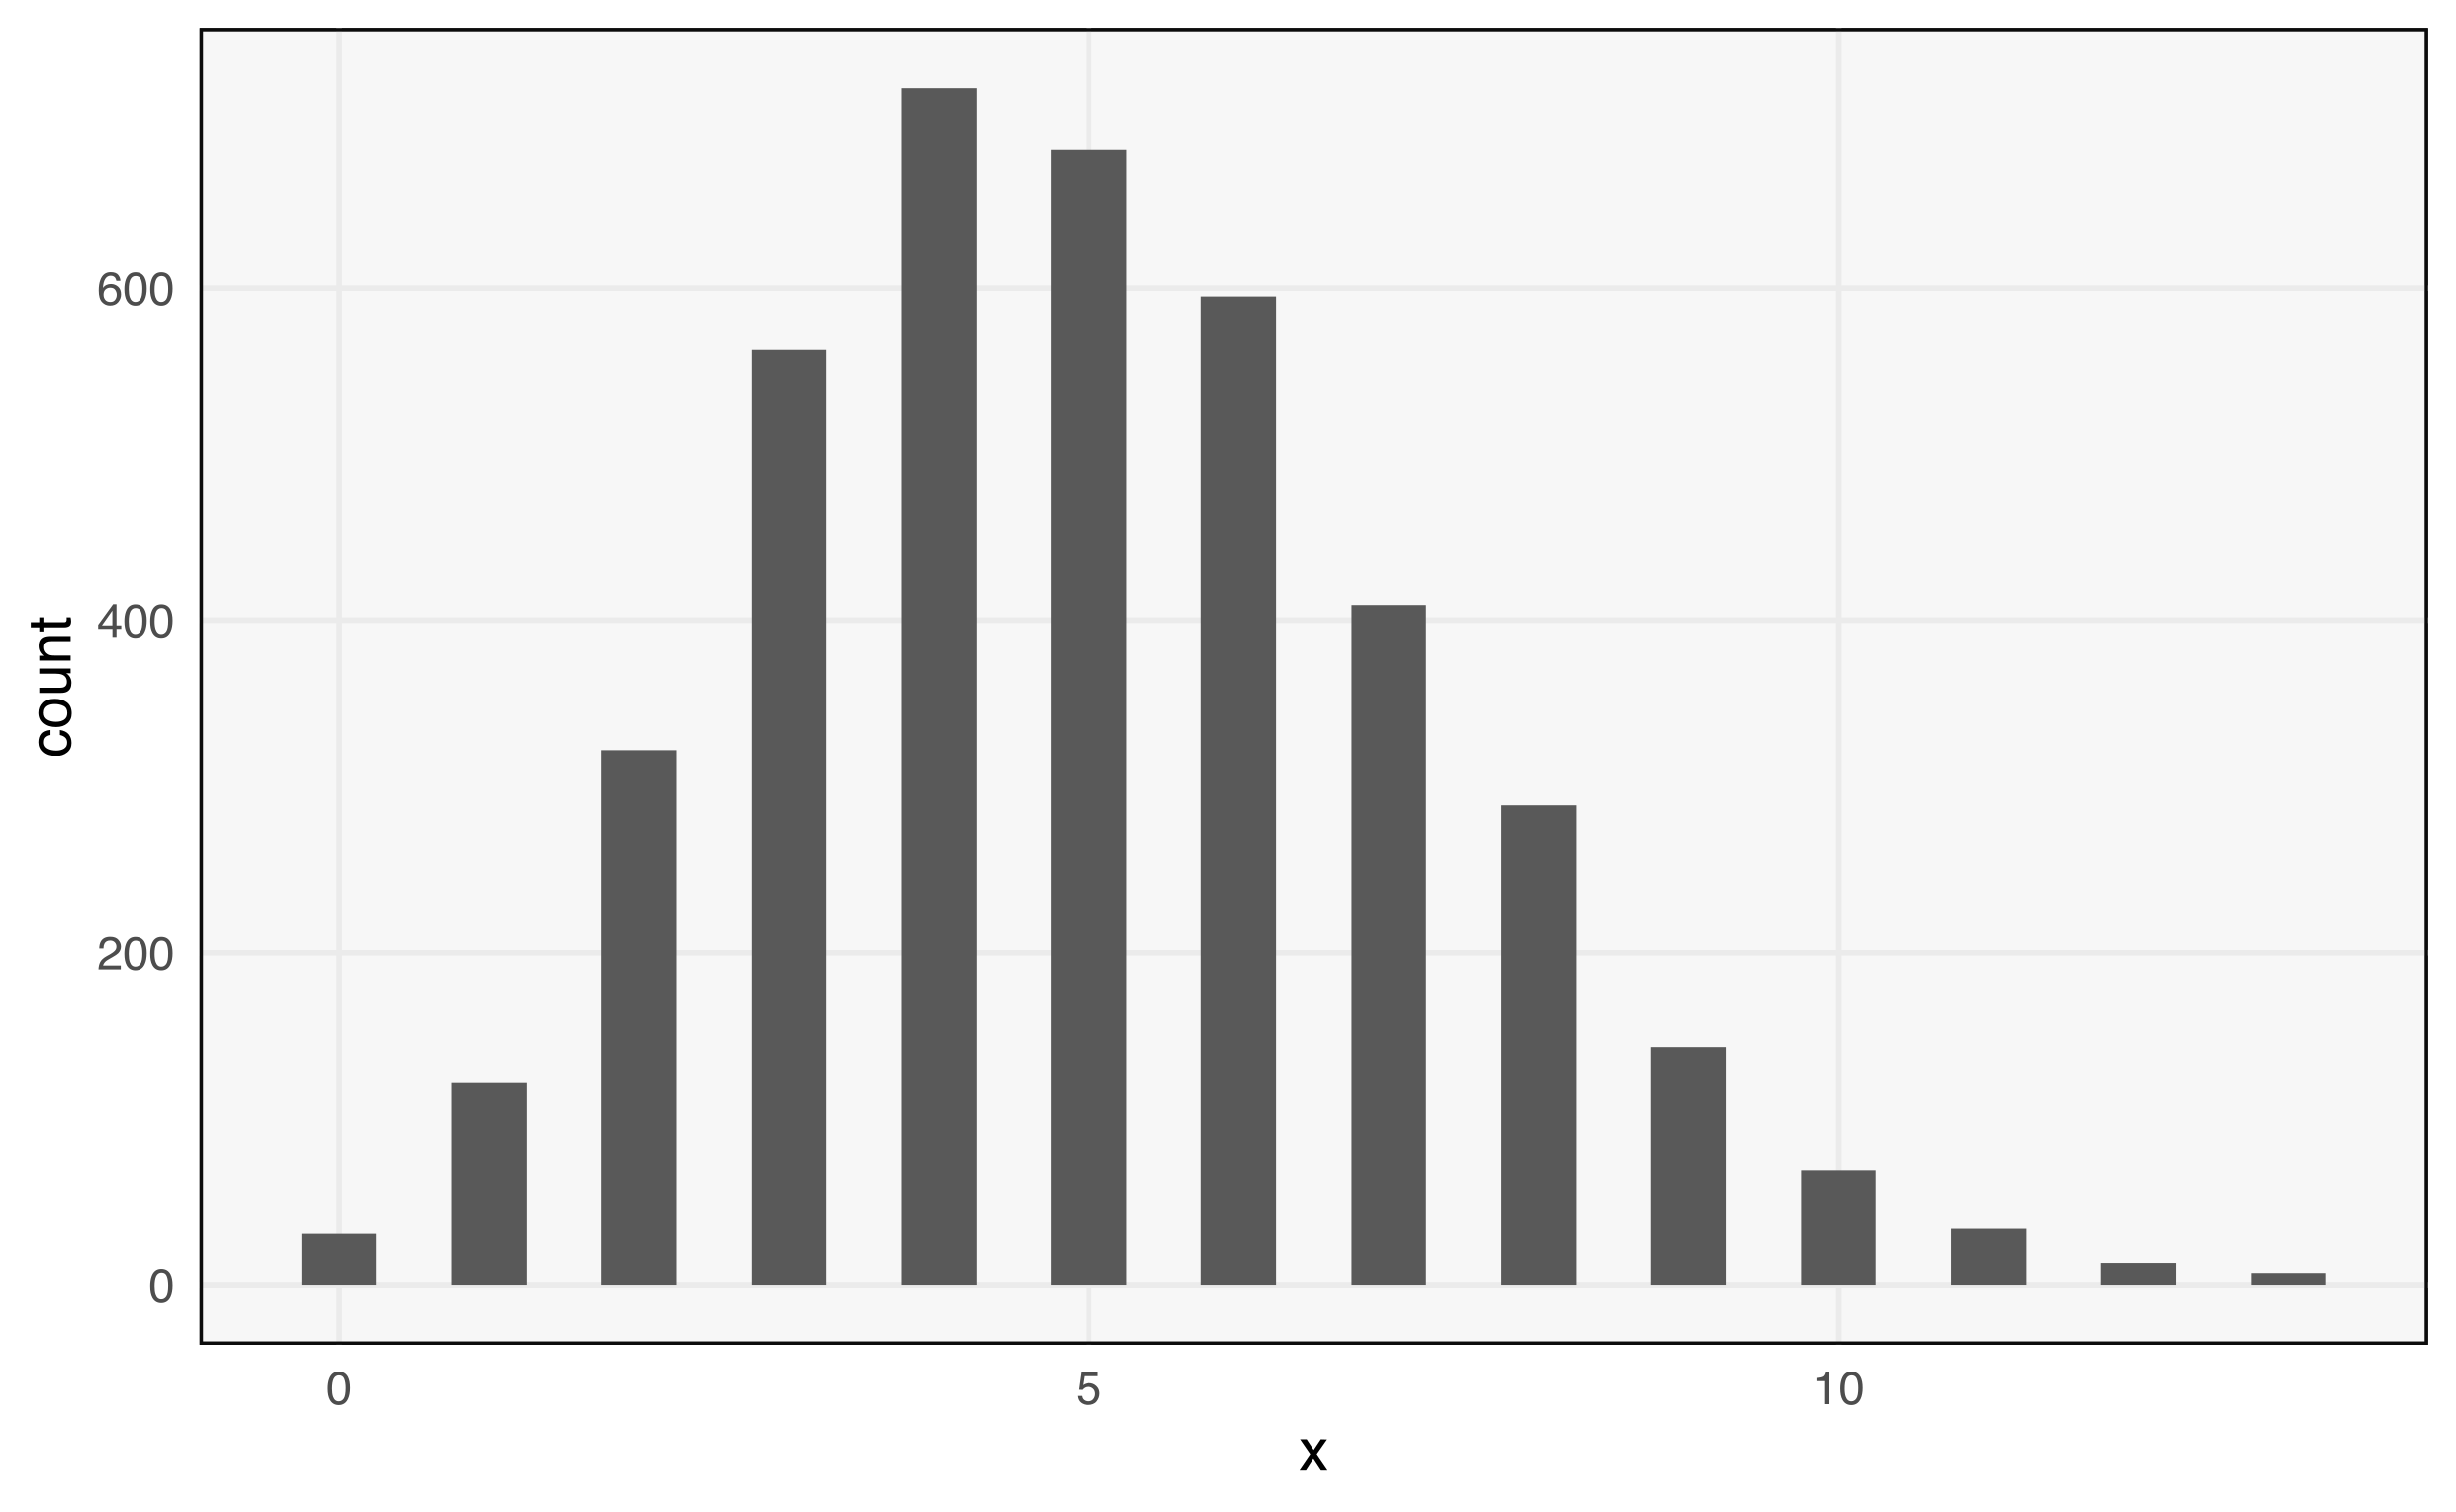
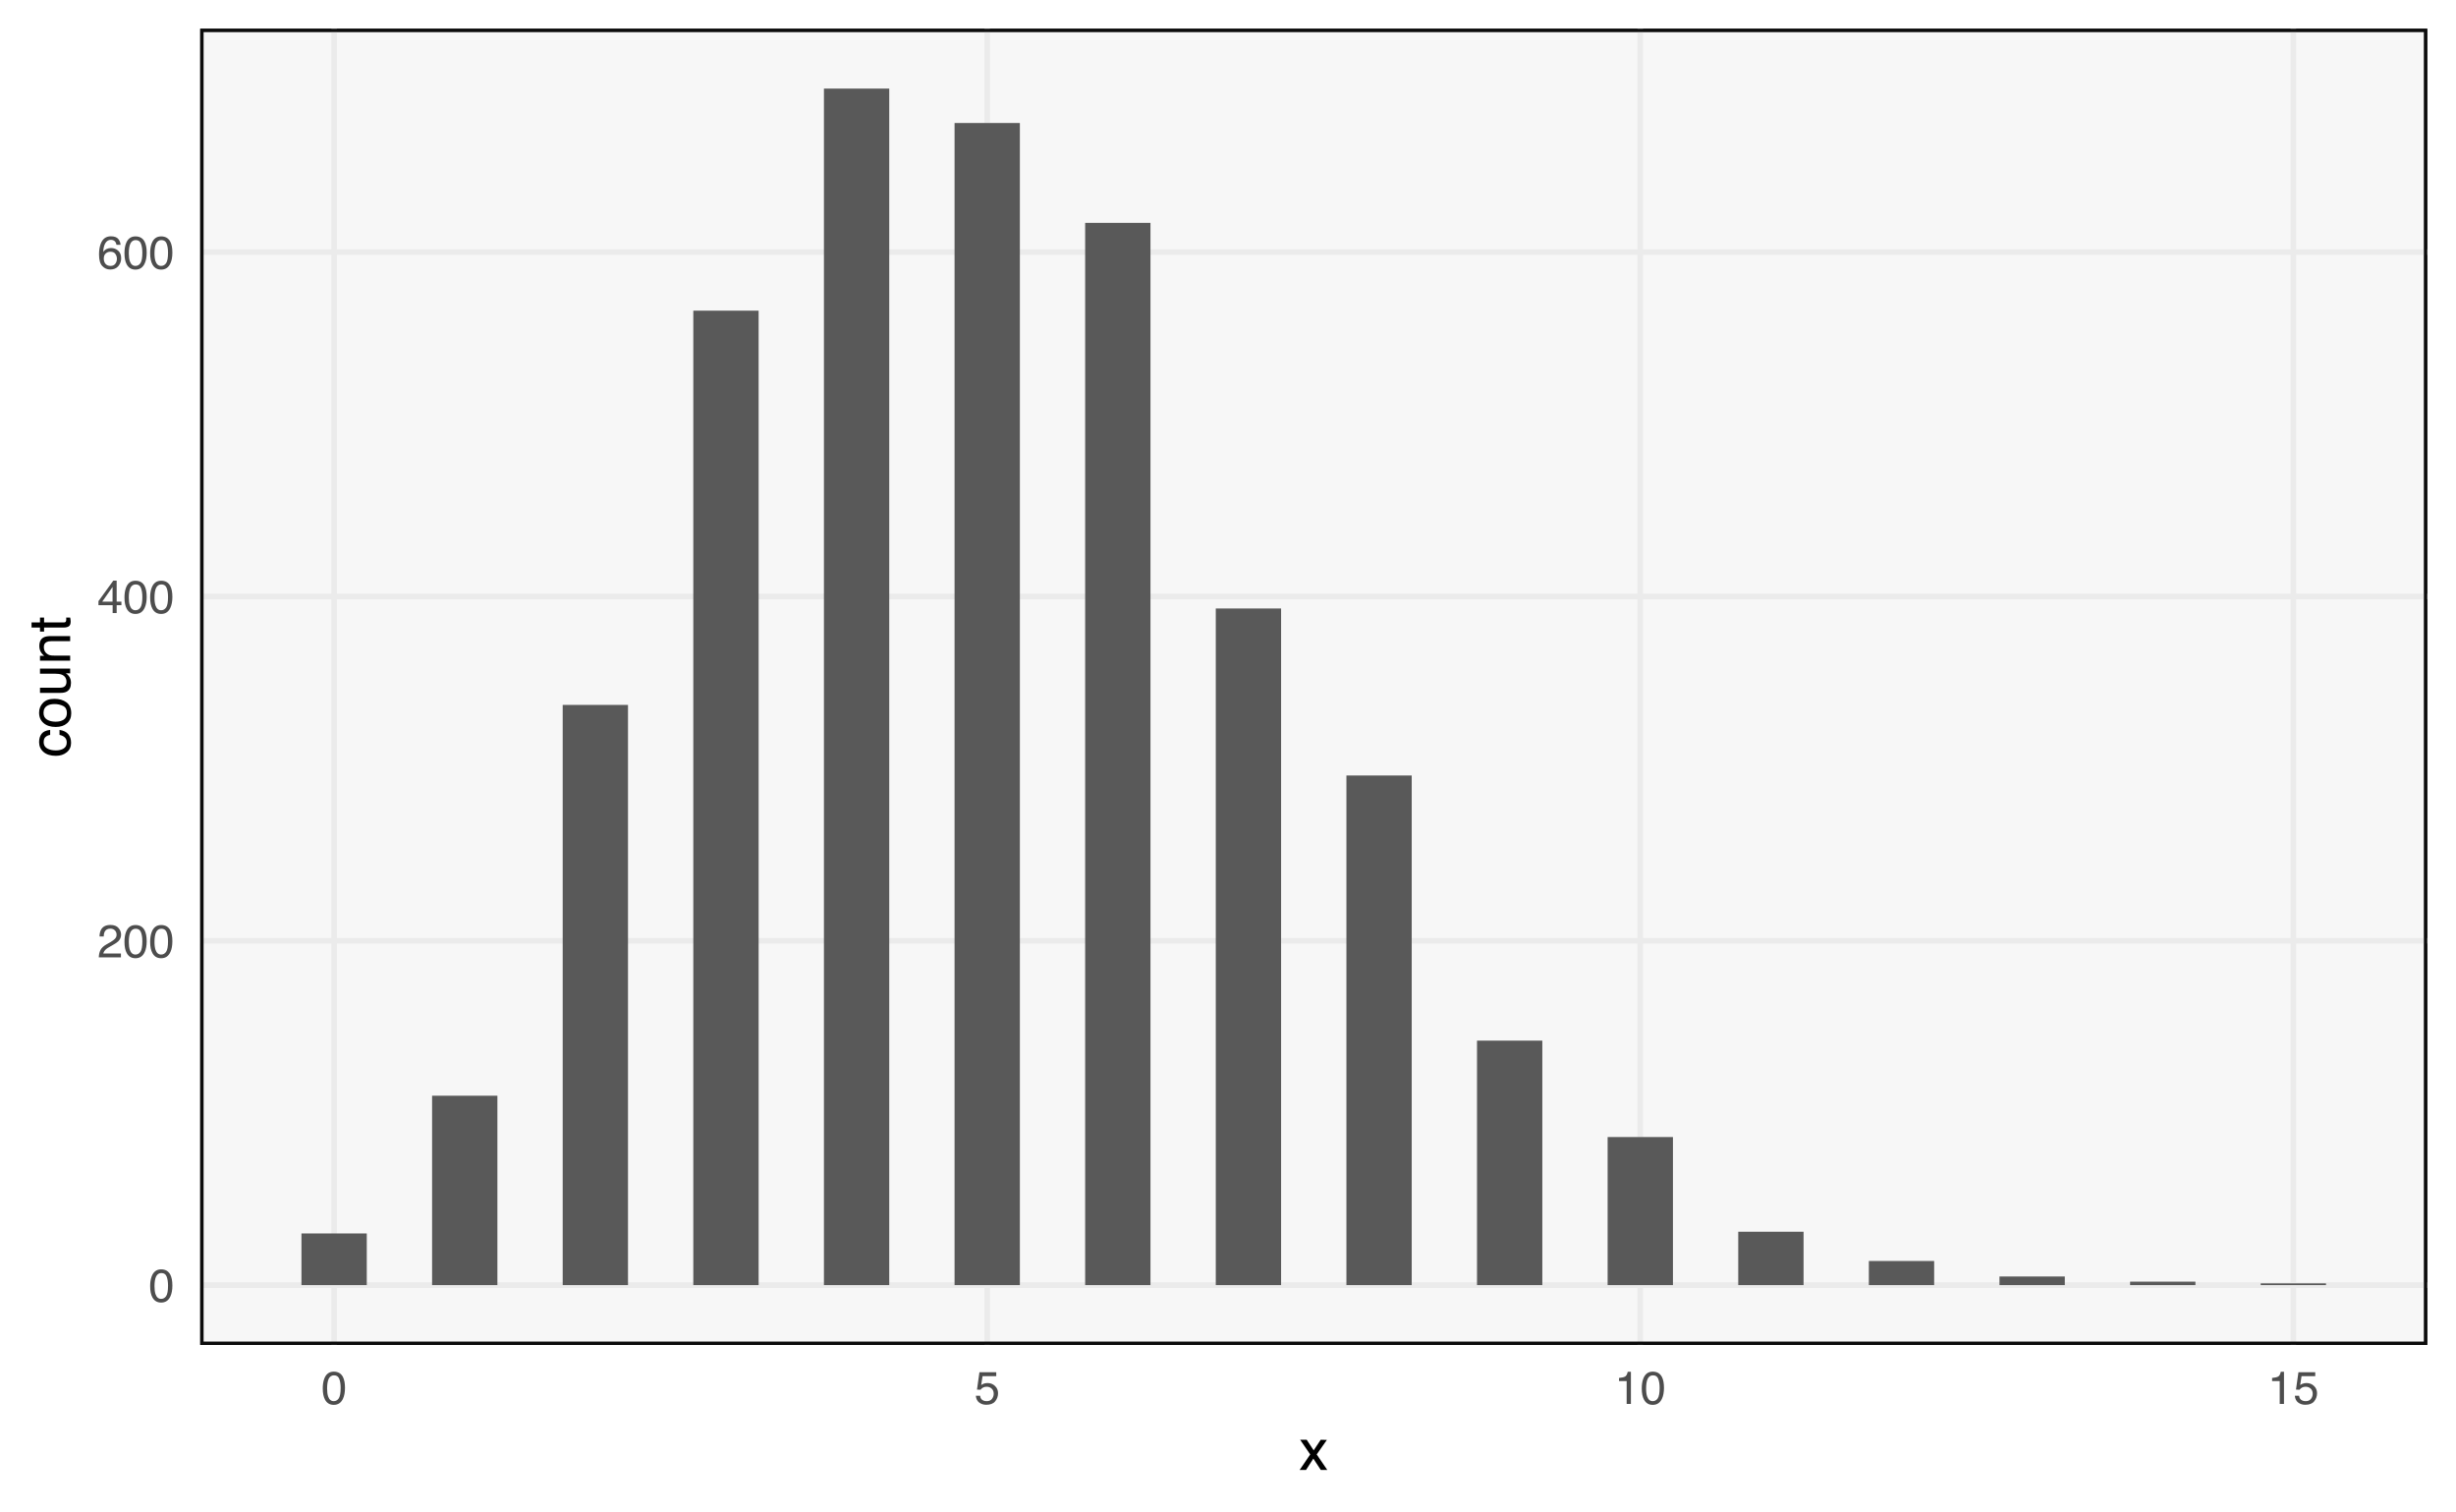
<svg xmlns="http://www.w3.org/2000/svg" xmlns:xlink="http://www.w3.org/1999/xlink" width="468pt" height="288pt" viewBox="0 0 468 288" version="1.1">
  <defs>
    <g>
      <symbol overflow="visible" id="glyph0-0">
        <path style="stroke:none;" d="M 0.281 0 L 0.281 -6.312 L 5.297 -6.312 L 5.297 0 Z M 4.5 -0.797 L 4.5 -5.516 L 1.078 -5.516 L 1.078 -0.797 Z M 4.5 -0.797 " />
      </symbol>
      <symbol overflow="visible" id="glyph0-1">
        <path style="stroke:none;" d="M 2.375 -6.156 C 3.176 -6.156 3.754 -5.828 4.109 -5.172 C 4.379 -4.66 4.516 -3.961 4.516 -3.078 C 4.516 -2.242 4.391 -1.555 4.141 -1.016 C 3.785 -0.223 3.195 0.172 2.375 0.172 C 1.633 0.172 1.082 -0.148 0.719 -0.797 C 0.426 -1.328 0.281 -2.047 0.281 -2.953 C 0.281 -3.648 0.367 -4.25 0.547 -4.75 C 0.879 -5.688 1.488 -6.156 2.375 -6.156 Z M 2.375 -0.531 C 2.77 -0.531 3.086 -0.707 3.328 -1.062 C 3.566 -1.426 3.688 -2.086 3.688 -3.047 C 3.688 -3.754 3.598 -4.332 3.422 -4.781 C 3.254 -5.227 2.922 -5.453 2.422 -5.453 C 1.973 -5.453 1.641 -5.238 1.422 -4.812 C 1.211 -4.383 1.109 -3.754 1.109 -2.922 C 1.109 -2.297 1.176 -1.789 1.312 -1.406 C 1.52 -0.82 1.875 -0.531 2.375 -0.531 Z M 2.375 -0.531 " />
      </symbol>
      <symbol overflow="visible" id="glyph0-2">
        <path style="stroke:none;" d="M 0.281 0 C 0.301 -0.531 0.406 -0.988 0.594 -1.375 C 0.789 -1.77 1.164 -2.129 1.719 -2.453 L 2.547 -2.922 C 2.91 -3.141 3.164 -3.328 3.312 -3.484 C 3.551 -3.711 3.672 -3.984 3.672 -4.297 C 3.672 -4.648 3.562 -4.93 3.344 -5.141 C 3.133 -5.359 2.848 -5.469 2.484 -5.469 C 1.961 -5.469 1.598 -5.266 1.391 -4.859 C 1.285 -4.648 1.227 -4.352 1.219 -3.969 L 0.422 -3.969 C 0.43 -4.5 0.531 -4.938 0.719 -5.281 C 1.051 -5.875 1.645 -6.172 2.5 -6.172 C 3.195 -6.172 3.707 -5.977 4.031 -5.594 C 4.363 -5.219 4.531 -4.797 4.531 -4.328 C 4.531 -3.836 4.352 -3.414 4 -3.062 C 3.801 -2.863 3.441 -2.617 2.922 -2.328 L 2.344 -2 C 2.062 -1.844 1.836 -1.695 1.672 -1.562 C 1.391 -1.312 1.211 -1.035 1.141 -0.734 L 4.5 -0.734 L 4.5 0 Z M 0.281 0 " />
      </symbol>
      <symbol overflow="visible" id="glyph0-3">
        <path style="stroke:none;" d="M 2.906 -2.172 L 2.906 -4.969 L 0.938 -2.172 Z M 2.922 0 L 2.922 -1.5 L 0.219 -1.5 L 0.219 -2.266 L 3.047 -6.172 L 3.688 -6.172 L 3.688 -2.172 L 4.594 -2.172 L 4.594 -1.5 L 3.688 -1.5 L 3.688 0 Z M 2.922 0 " />
      </symbol>
      <symbol overflow="visible" id="glyph0-4">
        <path style="stroke:none;" d="M 2.578 -6.172 C 3.266 -6.172 3.742 -5.992 4.016 -5.641 C 4.285 -5.285 4.422 -4.922 4.422 -4.547 L 3.656 -4.547 C 3.602 -4.785 3.531 -4.973 3.438 -5.109 C 3.25 -5.367 2.961 -5.5 2.578 -5.5 C 2.148 -5.5 1.805 -5.297 1.547 -4.891 C 1.297 -4.492 1.156 -3.926 1.125 -3.188 C 1.301 -3.445 1.523 -3.641 1.797 -3.766 C 2.047 -3.879 2.32 -3.938 2.625 -3.938 C 3.133 -3.938 3.582 -3.77 3.969 -3.438 C 4.352 -3.113 4.547 -2.625 4.547 -1.969 C 4.547 -1.414 4.363 -0.922 4 -0.484 C 3.633 -0.055 3.117 0.156 2.453 0.156 C 1.867 0.156 1.367 -0.062 0.953 -0.5 C 0.535 -0.938 0.328 -1.672 0.328 -2.703 C 0.328 -3.461 0.422 -4.109 0.609 -4.641 C 0.961 -5.66 1.617 -6.172 2.578 -6.172 Z M 2.516 -0.531 C 2.922 -0.531 3.223 -0.664 3.422 -0.938 C 3.629 -1.207 3.734 -1.531 3.734 -1.906 C 3.734 -2.219 3.641 -2.516 3.453 -2.797 C 3.273 -3.086 2.953 -3.234 2.484 -3.234 C 2.148 -3.234 1.859 -3.125 1.609 -2.906 C 1.359 -2.688 1.234 -2.352 1.234 -1.906 C 1.234 -1.52 1.344 -1.191 1.562 -0.922 C 1.789 -0.66 2.109 -0.531 2.516 -0.531 Z M 2.516 -0.531 " />
      </symbol>
      <symbol overflow="visible" id="glyph0-5">
        <path style="stroke:none;" d="M 1.094 -1.562 C 1.133 -1.125 1.336 -0.82 1.703 -0.656 C 1.879 -0.57 2.094 -0.531 2.344 -0.531 C 2.801 -0.531 3.141 -0.676 3.359 -0.969 C 3.578 -1.258 3.688 -1.582 3.688 -1.938 C 3.688 -2.363 3.555 -2.691 3.297 -2.922 C 3.035 -3.16 2.719 -3.281 2.344 -3.281 C 2.082 -3.281 1.852 -3.227 1.656 -3.125 C 1.469 -3.02 1.305 -2.879 1.172 -2.703 L 0.5 -2.734 L 0.969 -6.047 L 4.172 -6.047 L 4.172 -5.297 L 1.562 -5.297 L 1.297 -3.594 C 1.43 -3.695 1.566 -3.773 1.703 -3.828 C 1.93 -3.93 2.195 -3.984 2.5 -3.984 C 3.062 -3.984 3.535 -3.801 3.922 -3.438 C 4.316 -3.07 4.516 -2.609 4.516 -2.047 C 4.516 -1.461 4.332 -0.945 3.969 -0.5 C 3.613 -0.062 3.047 0.156 2.266 0.156 C 1.754 0.156 1.305 0.016 0.922 -0.266 C 0.547 -0.547 0.332 -0.977 0.281 -1.562 Z M 1.094 -1.562 " />
      </symbol>
      <symbol overflow="visible" id="glyph0-6">
        <path style="stroke:none;" d="M 0.844 -4.359 L 0.844 -4.953 C 1.395 -5.004 1.781 -5.094 2 -5.219 C 2.227 -5.344 2.395 -5.645 2.5 -6.125 L 3.109 -6.125 L 3.109 0 L 2.297 0 L 2.297 -4.359 Z M 0.844 -4.359 " />
      </symbol>
      <symbol overflow="visible" id="glyph1-0">
        <path style="stroke:none;" d="M 0.359 0 L 0.359 -7.891 L 6.625 -7.891 L 6.625 0 Z M 5.625 -0.984 L 5.625 -6.906 L 1.344 -6.906 L 1.344 -0.984 Z M 5.625 -0.984 " />
      </symbol>
      <symbol overflow="visible" id="glyph1-1">
        <path style="stroke:none;" d="M 0.156 -5.75 L 1.406 -5.75 L 2.734 -3.734 L 4.078 -5.75 L 5.25 -5.719 L 3.312 -2.953 L 5.328 0 L 4.094 0 L 2.672 -2.156 L 1.281 0 L 0.062 0 L 2.078 -2.953 Z M 0.156 -5.75 " />
      </symbol>
      <symbol overflow="visible" id="glyph2-0">
        <path style="stroke:none;" d="M 0 -0.359 L -7.891 -0.359 L -7.891 -6.625 L 0 -6.625 Z M -0.984 -5.625 L -6.906 -5.625 L -6.906 -1.344 L -0.984 -1.344 Z M -0.984 -5.625 " />
      </symbol>
      <symbol overflow="visible" id="glyph2-1">
        <path style="stroke:none;" d="M -5.922 -2.922 C -5.922 -3.578 -5.758 -4.109 -5.438 -4.516 C -5.125 -4.922 -4.582 -5.164 -3.812 -5.25 L -3.812 -4.297 C -4.164 -4.242 -4.457 -4.113 -4.688 -3.906 C -4.926 -3.707 -5.047 -3.379 -5.047 -2.922 C -5.047 -2.305 -4.75 -1.867 -4.156 -1.609 C -3.758 -1.43 -3.273 -1.344 -2.703 -1.344 C -2.129 -1.344 -1.645 -1.461 -1.25 -1.703 C -0.852 -1.953 -0.656 -2.336 -0.656 -2.859 C -0.656 -3.266 -0.773 -3.582 -1.016 -3.812 C -1.266 -4.051 -1.602 -4.211 -2.031 -4.297 L -2.031 -5.25 C -1.27 -5.133 -0.711 -4.863 -0.359 -4.438 C -0.004 -4.008 0.172 -3.457 0.172 -2.781 C 0.172 -2.031 -0.102 -1.43 -0.656 -0.984 C -1.207 -0.535 -1.895 -0.312 -2.719 -0.312 C -3.727 -0.312 -4.516 -0.555 -5.078 -1.047 C -5.641 -1.535 -5.922 -2.16 -5.922 -2.922 Z M -5.891 -2.781 Z M -5.891 -2.781 " />
      </symbol>
      <symbol overflow="visible" id="glyph2-2">
        <path style="stroke:none;" d="M -0.625 -2.984 C -0.625 -3.629 -0.863 -4.07 -1.344 -4.312 C -1.832 -4.551 -2.375 -4.672 -2.969 -4.672 C -3.508 -4.672 -3.945 -4.582 -4.281 -4.406 C -4.812 -4.133 -5.078 -3.664 -5.078 -3 C -5.078 -2.406 -4.848 -1.973 -4.391 -1.703 C -3.941 -1.441 -3.398 -1.312 -2.766 -1.312 C -2.148 -1.312 -1.641 -1.441 -1.234 -1.703 C -0.828 -1.973 -0.625 -2.398 -0.625 -2.984 Z M -5.922 -3.031 C -5.922 -3.77 -5.672 -4.395 -5.172 -4.906 C -4.68 -5.414 -3.957 -5.672 -3 -5.672 C -2.07 -5.672 -1.305 -5.445 -0.703 -5 C -0.098 -4.551 0.203 -3.852 0.203 -2.906 C 0.203 -2.113 -0.062 -1.484 -0.594 -1.016 C -1.125 -0.547 -1.844 -0.312 -2.75 -0.312 C -3.719 -0.312 -4.488 -0.555 -5.062 -1.047 C -5.633 -1.535 -5.922 -2.195 -5.922 -3.031 Z M -5.891 -3 Z M -5.891 -3 " />
      </symbol>
      <symbol overflow="visible" id="glyph2-3">
        <path style="stroke:none;" d="M -5.75 -1.672 L -1.938 -1.672 C -1.645 -1.672 -1.406 -1.719 -1.219 -1.812 C -0.875 -1.988 -0.703 -2.312 -0.703 -2.781 C -0.703 -3.445 -1 -3.906 -1.594 -4.156 C -1.914 -4.281 -2.359 -4.344 -2.922 -4.344 L -5.75 -4.344 L -5.75 -5.312 L 0 -5.312 L 0 -4.406 L -0.844 -4.422 C -0.625 -4.297 -0.441 -4.141 -0.297 -3.953 C 0.004 -3.578 0.156 -3.129 0.156 -2.609 C 0.156 -1.785 -0.117 -1.223 -0.672 -0.922 C -0.961 -0.766 -1.352 -0.688 -1.844 -0.688 L -5.75 -0.688 Z M -5.891 -3 Z M -5.891 -3 " />
      </symbol>
      <symbol overflow="visible" id="glyph2-4">
        <path style="stroke:none;" d="M -5.75 -0.703 L -5.75 -1.625 L -4.938 -1.625 C -5.27 -1.895 -5.508 -2.18 -5.656 -2.484 C -5.801 -2.797 -5.875 -3.133 -5.875 -3.5 C -5.875 -4.32 -5.594 -4.875 -5.031 -5.156 C -4.719 -5.312 -4.27 -5.391 -3.688 -5.391 L 0 -5.391 L 0 -4.422 L -3.625 -4.422 C -3.977 -4.422 -4.258 -4.367 -4.469 -4.266 C -4.832 -4.086 -5.016 -3.773 -5.016 -3.328 C -5.016 -3.098 -4.988 -2.91 -4.938 -2.766 C -4.863 -2.492 -4.707 -2.258 -4.469 -2.062 C -4.281 -1.906 -4.082 -1.801 -3.875 -1.75 C -3.676 -1.695 -3.391 -1.672 -3.016 -1.672 L 0 -1.672 L 0 -0.703 Z M -5.891 -2.984 Z M -5.891 -2.984 " />
      </symbol>
      <symbol overflow="visible" id="glyph2-5">
        <path style="stroke:none;" d="M -7.359 -0.906 L -7.359 -1.875 L -5.75 -1.875 L -5.75 -2.797 L -4.969 -2.797 L -4.969 -1.875 L -1.203 -1.875 C -1.004 -1.875 -0.875 -1.941 -0.812 -2.078 C -0.77 -2.16 -0.75 -2.285 -0.75 -2.453 C -0.75 -2.504 -0.75 -2.555 -0.75 -2.609 C -0.75 -2.66 -0.754 -2.723 -0.766 -2.797 L 0 -2.797 C 0.031 -2.68 0.051 -2.562 0.062 -2.438 C 0.082 -2.32 0.094 -2.195 0.094 -2.062 C 0.094 -1.613 -0.02 -1.305 -0.25 -1.141 C -0.488 -0.984 -0.789 -0.906 -1.156 -0.906 L -4.969 -0.906 L -4.969 -0.125 L -5.75 -0.125 L -5.75 -0.906 Z M -7.359 -0.906 " />
      </symbol>
    </g>
    <clipPath id="clip1">
      <path d="M 38.156 5.48 L 462.52 5.48 L 462.52 256.27 L 38.156 256.27 Z M 38.156 5.48 " />
    </clipPath>
    <clipPath id="clip2">
      <path d="M 38.156 244 L 462.52 244 L 462.52 246 L 38.156 246 Z M 38.156 244 " />
    </clipPath>
    <clipPath id="clip3">
-       <path d="M 38.156 181 L 462.52 181 L 462.52 183 L 38.156 183 Z M 38.156 181 " />
+       <path d="M 38.156 178 L 462.52 178 L 462.52 180 L 38.156 180 Z M 38.156 178 " />
    </clipPath>
    <clipPath id="clip4">
-       <path d="M 38.156 117 L 462.52 117 L 462.52 119 L 38.156 119 Z M 38.156 117 " />
+       <path d="M 38.156 113 L 462.52 113 L 462.52 115 L 38.156 115 Z M 38.156 113 " />
    </clipPath>
    <clipPath id="clip5">
-       <path d="M 38.156 54 L 462.52 54 L 462.52 56 L 38.156 56 Z M 38.156 54 " />
+       <path d="M 38.156 47 L 462.52 47 L 462.52 49 L 38.156 49 Z M 38.156 47 " />
    </clipPath>
    <clipPath id="clip6">
-       <path d="M 64 5.48 L 66 5.48 L 66 256.27 L 64 256.27 Z M 64 5.48 " />
+       <path d="M 63 5.48 L 65 5.48 L 65 256.27 L 63 256.27 Z M 63 5.48 " />
    </clipPath>
    <clipPath id="clip7">
-       <path d="M 206 5.48 L 209 5.48 L 209 256.27 L 206 256.27 Z M 206 5.48 " />
+       <path d="M 187 5.48 L 189 5.48 L 189 256.27 L 187 256.27 Z M 187 5.48 " />
    </clipPath>
    <clipPath id="clip8">
-       <path d="M 349 5.48 L 351 5.48 L 351 256.27 L 349 256.27 Z M 349 5.48 " />
+       <path d="M 312 5.48 L 314 5.48 L 314 256.27 L 312 256.27 Z M 312 5.48 " />
    </clipPath>
    <clipPath id="clip9">
+       <path d="M 436 5.48 L 438 5.48 L 438 256.27 L 436 256.27 Z M 436 5.48 " />
+     </clipPath>
+     <clipPath id="clip10">
      <path d="M 38.156 5.48 L 462.52 5.48 L 462.52 256.27 L 38.156 256.27 Z M 38.156 5.48 " />
    </clipPath>
  </defs>
  <g id="surface373">
    <g clip-path="url(#clip1)" clip-rule="nonzero">
      <path style="fill-rule:nonzero;fill:rgb(96.863%,96.863%,96.863%);fill-opacity:1;stroke-width:1.067;stroke-linecap:round;stroke-linejoin:round;stroke:rgb(0%,0%,0%);stroke-opacity:1;stroke-miterlimit:10;" d="M 38.156 256.266 L 462.52 256.266 L 462.52 5.477 L 38.156 5.477 Z M 38.156 256.266 " />
    </g>
    <g clip-path="url(#clip2)" clip-rule="nonzero">
      <path style="fill:none;stroke-width:1.067;stroke-linecap:butt;stroke-linejoin:round;stroke:rgb(92.157%,92.157%,92.157%);stroke-opacity:1;stroke-miterlimit:10;" d="M 38.156 244.867 L 462.52 244.867 " />
    </g>
    <g clip-path="url(#clip3)" clip-rule="nonzero">
-       <path style="fill:none;stroke-width:1.067;stroke-linecap:butt;stroke-linejoin:round;stroke:rgb(92.157%,92.157%,92.157%);stroke-opacity:1;stroke-miterlimit:10;" d="M 38.156 181.539 L 462.52 181.539 " />
+       <path style="fill:none;stroke-width:1.067;stroke-linecap:butt;stroke-linejoin:round;stroke:rgb(92.157%,92.157%,92.157%);stroke-opacity:1;stroke-miterlimit:10;" d="M 38.156 179.258 L 462.52 179.258 " />
    </g>
    <g clip-path="url(#clip4)" clip-rule="nonzero">
-       <path style="fill:none;stroke-width:1.067;stroke-linecap:butt;stroke-linejoin:round;stroke:rgb(92.157%,92.157%,92.157%);stroke-opacity:1;stroke-miterlimit:10;" d="M 38.156 118.207 L 462.52 118.207 " />
+       <path style="fill:none;stroke-width:1.067;stroke-linecap:butt;stroke-linejoin:round;stroke:rgb(92.157%,92.157%,92.157%);stroke-opacity:1;stroke-miterlimit:10;" d="M 38.156 113.652 L 462.52 113.652 " />
    </g>
    <g clip-path="url(#clip5)" clip-rule="nonzero">
-       <path style="fill:none;stroke-width:1.067;stroke-linecap:butt;stroke-linejoin:round;stroke:rgb(92.157%,92.157%,92.157%);stroke-opacity:1;stroke-miterlimit:10;" d="M 38.156 54.879 L 462.52 54.879 " />
+       <path style="fill:none;stroke-width:1.067;stroke-linecap:butt;stroke-linejoin:round;stroke:rgb(92.157%,92.157%,92.157%);stroke-opacity:1;stroke-miterlimit:10;" d="M 38.156 48.043 L 462.52 48.043 " />
    </g>
    <g clip-path="url(#clip6)" clip-rule="nonzero">
-       <path style="fill:none;stroke-width:1.067;stroke-linecap:butt;stroke-linejoin:round;stroke:rgb(92.157%,92.157%,92.157%);stroke-opacity:1;stroke-miterlimit:10;" d="M 64.59 256.266 L 64.59 5.48 " />
+       <path style="fill:none;stroke-width:1.067;stroke-linecap:butt;stroke-linejoin:round;stroke:rgb(92.157%,92.157%,92.157%);stroke-opacity:1;stroke-miterlimit:10;" d="M 63.668 256.266 L 63.668 5.48 " />
    </g>
    <g clip-path="url(#clip7)" clip-rule="nonzero">
-       <path style="fill:none;stroke-width:1.067;stroke-linecap:butt;stroke-linejoin:round;stroke:rgb(92.157%,92.157%,92.157%);stroke-opacity:1;stroke-miterlimit:10;" d="M 207.473 256.266 L 207.473 5.48 " />
+       <path style="fill:none;stroke-width:1.067;stroke-linecap:butt;stroke-linejoin:round;stroke:rgb(92.157%,92.157%,92.157%);stroke-opacity:1;stroke-miterlimit:10;" d="M 188.113 256.266 L 188.113 5.48 " />
    </g>
    <g clip-path="url(#clip8)" clip-rule="nonzero">
-       <path style="fill:none;stroke-width:1.067;stroke-linecap:butt;stroke-linejoin:round;stroke:rgb(92.157%,92.157%,92.157%);stroke-opacity:1;stroke-miterlimit:10;" d="M 350.355 256.266 L 350.355 5.48 " />
+       <path style="fill:none;stroke-width:1.067;stroke-linecap:butt;stroke-linejoin:round;stroke:rgb(92.157%,92.157%,92.157%);stroke-opacity:1;stroke-miterlimit:10;" d="M 312.562 256.266 L 312.562 5.48 " />
    </g>
-     <path style=" stroke:none;fill-rule:nonzero;fill:rgb(34.902%,34.902%,34.902%);fill-opacity:1;" d="M 57.445 244.867 L 71.734 244.867 L 71.734 235.051 L 57.445 235.051 Z M 57.445 244.867 " />
-     <path style=" stroke:none;fill-rule:nonzero;fill:rgb(34.902%,34.902%,34.902%);fill-opacity:1;" d="M 86.023 244.867 L 100.312 244.867 L 100.312 206.234 L 86.023 206.234 Z M 86.023 244.867 " />
-     <path style=" stroke:none;fill-rule:nonzero;fill:rgb(34.902%,34.902%,34.902%);fill-opacity:1;" d="M 114.598 244.867 L 128.887 244.867 L 128.887 142.906 L 114.598 142.906 Z M 114.598 244.867 " />
-     <path style=" stroke:none;fill-rule:nonzero;fill:rgb(34.902%,34.902%,34.902%);fill-opacity:1;" d="M 143.176 244.867 L 157.465 244.867 L 157.465 66.594 L 143.176 66.594 Z M 143.176 244.867 " />
-     <path style=" stroke:none;fill-rule:nonzero;fill:rgb(34.902%,34.902%,34.902%);fill-opacity:1;" d="M 171.754 244.867 L 186.043 244.867 L 186.043 16.879 L 171.754 16.879 Z M 171.754 244.867 " />
-     <path style=" stroke:none;fill-rule:nonzero;fill:rgb(34.902%,34.902%,34.902%);fill-opacity:1;" d="M 200.328 244.867 L 214.617 244.867 L 214.617 28.594 L 200.328 28.594 Z M 200.328 244.867 " />
-     <path style=" stroke:none;fill-rule:nonzero;fill:rgb(34.902%,34.902%,34.902%);fill-opacity:1;" d="M 228.906 244.867 L 243.195 244.867 L 243.195 56.461 L 228.906 56.461 Z M 228.906 244.867 " />
-     <path style=" stroke:none;fill-rule:nonzero;fill:rgb(34.902%,34.902%,34.902%);fill-opacity:1;" d="M 257.484 244.867 L 271.773 244.867 L 271.773 115.355 L 257.484 115.355 Z M 257.484 244.867 " />
-     <path style=" stroke:none;fill-rule:nonzero;fill:rgb(34.902%,34.902%,34.902%);fill-opacity:1;" d="M 286.059 244.867 L 300.348 244.867 L 300.348 153.355 L 286.059 153.355 Z M 286.059 244.867 " />
-     <path style=" stroke:none;fill-rule:nonzero;fill:rgb(34.902%,34.902%,34.902%);fill-opacity:1;" d="M 314.637 244.867 L 328.926 244.867 L 328.926 199.586 L 314.637 199.586 Z M 314.637 244.867 " />
-     <path style=" stroke:none;fill-rule:nonzero;fill:rgb(34.902%,34.902%,34.902%);fill-opacity:1;" d="M 343.211 244.867 L 357.5 244.867 L 357.5 223.02 L 343.211 223.02 Z M 343.211 244.867 " />
-     <path style=" stroke:none;fill-rule:nonzero;fill:rgb(34.902%,34.902%,34.902%);fill-opacity:1;" d="M 371.789 244.867 L 386.078 244.867 L 386.078 234.102 L 371.789 234.102 Z M 371.789 244.867 " />
-     <path style=" stroke:none;fill-rule:nonzero;fill:rgb(34.902%,34.902%,34.902%);fill-opacity:1;" d="M 400.367 244.867 L 414.656 244.867 L 414.656 240.75 L 400.367 240.75 Z M 400.367 244.867 " />
-     <path style=" stroke:none;fill-rule:nonzero;fill:rgb(34.902%,34.902%,34.902%);fill-opacity:1;" d="M 428.941 244.867 L 443.23 244.867 L 443.23 242.652 L 428.941 242.652 Z M 428.941 244.867 " />
    <g clip-path="url(#clip9)" clip-rule="nonzero">
+       <path style="fill:none;stroke-width:1.067;stroke-linecap:butt;stroke-linejoin:round;stroke:rgb(92.157%,92.157%,92.157%);stroke-opacity:1;stroke-miterlimit:10;" d="M 437.008 256.266 L 437.008 5.48 " />
+     </g>
+     <path style=" stroke:none;fill-rule:nonzero;fill:rgb(34.902%,34.902%,34.902%);fill-opacity:1;" d="M 57.445 244.867 L 69.891 244.867 L 69.891 235.027 L 57.445 235.027 Z M 57.445 244.867 " />
+     <path style=" stroke:none;fill-rule:nonzero;fill:rgb(34.902%,34.902%,34.902%);fill-opacity:1;" d="M 82.336 244.867 L 94.781 244.867 L 94.781 208.781 L 82.336 208.781 Z M 82.336 244.867 " />
+     <path style=" stroke:none;fill-rule:nonzero;fill:rgb(34.902%,34.902%,34.902%);fill-opacity:1;" d="M 107.223 244.867 L 119.668 244.867 L 119.668 134.316 L 107.223 134.316 Z M 107.223 244.867 " />
+     <path style=" stroke:none;fill-rule:nonzero;fill:rgb(34.902%,34.902%,34.902%);fill-opacity:1;" d="M 132.113 244.867 L 144.559 244.867 L 144.559 59.195 L 132.113 59.195 Z M 132.113 244.867 " />
+     <path style=" stroke:none;fill-rule:nonzero;fill:rgb(34.902%,34.902%,34.902%);fill-opacity:1;" d="M 157.004 244.867 L 169.449 244.867 L 169.449 16.879 L 157.004 16.879 Z M 157.004 244.867 " />
+     <path style=" stroke:none;fill-rule:nonzero;fill:rgb(34.902%,34.902%,34.902%);fill-opacity:1;" d="M 181.895 244.867 L 194.34 244.867 L 194.34 23.438 L 181.895 23.438 Z M 181.895 244.867 " />
+     <path style=" stroke:none;fill-rule:nonzero;fill:rgb(34.902%,34.902%,34.902%);fill-opacity:1;" d="M 206.781 244.867 L 219.227 244.867 L 219.227 42.465 L 206.781 42.465 Z M 206.781 244.867 " />
+     <path style=" stroke:none;fill-rule:nonzero;fill:rgb(34.902%,34.902%,34.902%);fill-opacity:1;" d="M 231.672 244.867 L 244.117 244.867 L 244.117 115.945 L 231.672 115.945 Z M 231.672 244.867 " />
+     <path style=" stroke:none;fill-rule:nonzero;fill:rgb(34.902%,34.902%,34.902%);fill-opacity:1;" d="M 256.562 244.867 L 269.008 244.867 L 269.008 147.766 L 256.562 147.766 Z M 256.562 244.867 " />
+     <path style=" stroke:none;fill-rule:nonzero;fill:rgb(34.902%,34.902%,34.902%);fill-opacity:1;" d="M 281.449 244.867 L 293.895 244.867 L 293.895 198.285 L 281.449 198.285 Z M 281.449 244.867 " />
+     <path style=" stroke:none;fill-rule:nonzero;fill:rgb(34.902%,34.902%,34.902%);fill-opacity:1;" d="M 306.34 244.867 L 318.785 244.867 L 318.785 216.656 L 306.34 216.656 Z M 306.34 244.867 " />
+     <path style=" stroke:none;fill-rule:nonzero;fill:rgb(34.902%,34.902%,34.902%);fill-opacity:1;" d="M 331.23 244.867 L 343.676 244.867 L 343.676 234.699 L 331.23 234.699 Z M 331.23 244.867 " />
+     <path style=" stroke:none;fill-rule:nonzero;fill:rgb(34.902%,34.902%,34.902%);fill-opacity:1;" d="M 356.117 244.867 L 368.562 244.867 L 368.562 240.273 L 356.117 240.273 Z M 356.117 244.867 " />
+     <path style=" stroke:none;fill-rule:nonzero;fill:rgb(34.902%,34.902%,34.902%);fill-opacity:1;" d="M 381.008 244.867 L 393.453 244.867 L 393.453 243.227 L 381.008 243.227 Z M 381.008 244.867 " />
+     <path style=" stroke:none;fill-rule:nonzero;fill:rgb(34.902%,34.902%,34.902%);fill-opacity:1;" d="M 405.898 244.867 L 418.344 244.867 L 418.344 244.211 L 405.898 244.211 Z M 405.898 244.867 " />
+     <path style=" stroke:none;fill-rule:nonzero;fill:rgb(34.902%,34.902%,34.902%);fill-opacity:1;" d="M 430.785 244.867 L 443.23 244.867 L 443.23 244.539 L 430.785 244.539 Z M 430.785 244.867 " />
+     <g clip-path="url(#clip10)" clip-rule="nonzero">
      <path style="fill:none;stroke-width:1.28;stroke-linecap:round;stroke-linejoin:round;stroke:rgb(4.706%,4.706%,4.706%);stroke-opacity:1;stroke-miterlimit:10;" d="M 38.156 256.266 L 462.52 256.266 L 462.52 5.477 L 38.156 5.477 Z M 38.156 256.266 " />
    </g>
    <g style="fill:rgb(30.196%,30.196%,30.196%);fill-opacity:1;">
      <use xlink:href="#glyph0-1" x="28.332" y="248.023" />
    </g>
    <g style="fill:rgb(30.196%,30.196%,30.196%);fill-opacity:1;">
-       <use xlink:href="#glyph0-2" x="18.543" y="184.695" />
-       <use xlink:href="#glyph0-1" x="23.437" y="184.695" />
-       <use xlink:href="#glyph0-1" x="28.331" y="184.695" />
+       <use xlink:href="#glyph0-2" x="18.543" y="182.414" />
+       <use xlink:href="#glyph0-1" x="23.437" y="182.414" />
+       <use xlink:href="#glyph0-1" x="28.331" y="182.414" />
    </g>
    <g style="fill:rgb(30.196%,30.196%,30.196%);fill-opacity:1;">
-       <use xlink:href="#glyph0-3" x="18.543" y="121.363" />
-       <use xlink:href="#glyph0-1" x="23.437" y="121.363" />
-       <use xlink:href="#glyph0-1" x="28.331" y="121.363" />
+       <use xlink:href="#glyph0-3" x="18.543" y="116.809" />
+       <use xlink:href="#glyph0-1" x="23.437" y="116.809" />
+       <use xlink:href="#glyph0-1" x="28.331" y="116.809" />
    </g>
    <g style="fill:rgb(30.196%,30.196%,30.196%);fill-opacity:1;">
-       <use xlink:href="#glyph0-4" x="18.543" y="58.031" />
-       <use xlink:href="#glyph0-1" x="23.437" y="58.031" />
-       <use xlink:href="#glyph0-1" x="28.331" y="58.031" />
+       <use xlink:href="#glyph0-4" x="18.543" y="51.199" />
+       <use xlink:href="#glyph0-1" x="23.437" y="51.199" />
+       <use xlink:href="#glyph0-1" x="28.331" y="51.199" />
    </g>
    <g style="fill:rgb(30.196%,30.196%,30.196%);fill-opacity:1;">
-       <use xlink:href="#glyph0-1" x="62.145" y="267.512" />
+       <use xlink:href="#glyph0-1" x="61.223" y="267.512" />
    </g>
    <g style="fill:rgb(30.196%,30.196%,30.196%);fill-opacity:1;">
-       <use xlink:href="#glyph0-5" x="205.027" y="267.512" />
+       <use xlink:href="#glyph0-5" x="185.668" y="267.512" />
    </g>
    <g style="fill:rgb(30.196%,30.196%,30.196%);fill-opacity:1;">
-       <use xlink:href="#glyph0-6" x="345.461" y="267.512" />
-       <use xlink:href="#glyph0-1" x="350.355" y="267.512" />
+       <use xlink:href="#glyph0-6" x="307.668" y="267.512" />
+       <use xlink:href="#glyph0-1" x="312.562" y="267.512" />
+     </g>
+     <g style="fill:rgb(30.196%,30.196%,30.196%);fill-opacity:1;">
+       <use xlink:href="#glyph0-6" x="432.113" y="267.512" />
+       <use xlink:href="#glyph0-5" x="437.007" y="267.512" />
    </g>
    <g style="fill:rgb(0%,0%,0%);fill-opacity:1;">
      <use xlink:href="#glyph1-1" x="247.59" y="280.086" />
    </g>
    <g style="fill:rgb(0%,0%,0%);fill-opacity:1;">
      <use xlink:href="#glyph2-1" x="13.371" y="144.328" />
      <use xlink:href="#glyph2-2" x="13.371" y="138.828" />
      <use xlink:href="#glyph2-3" x="13.371" y="132.71" />
      <use xlink:href="#glyph2-4" x="13.371" y="126.593" />
      <use xlink:href="#glyph2-5" x="13.371" y="120.475" />
    </g>
  </g>
</svg>
